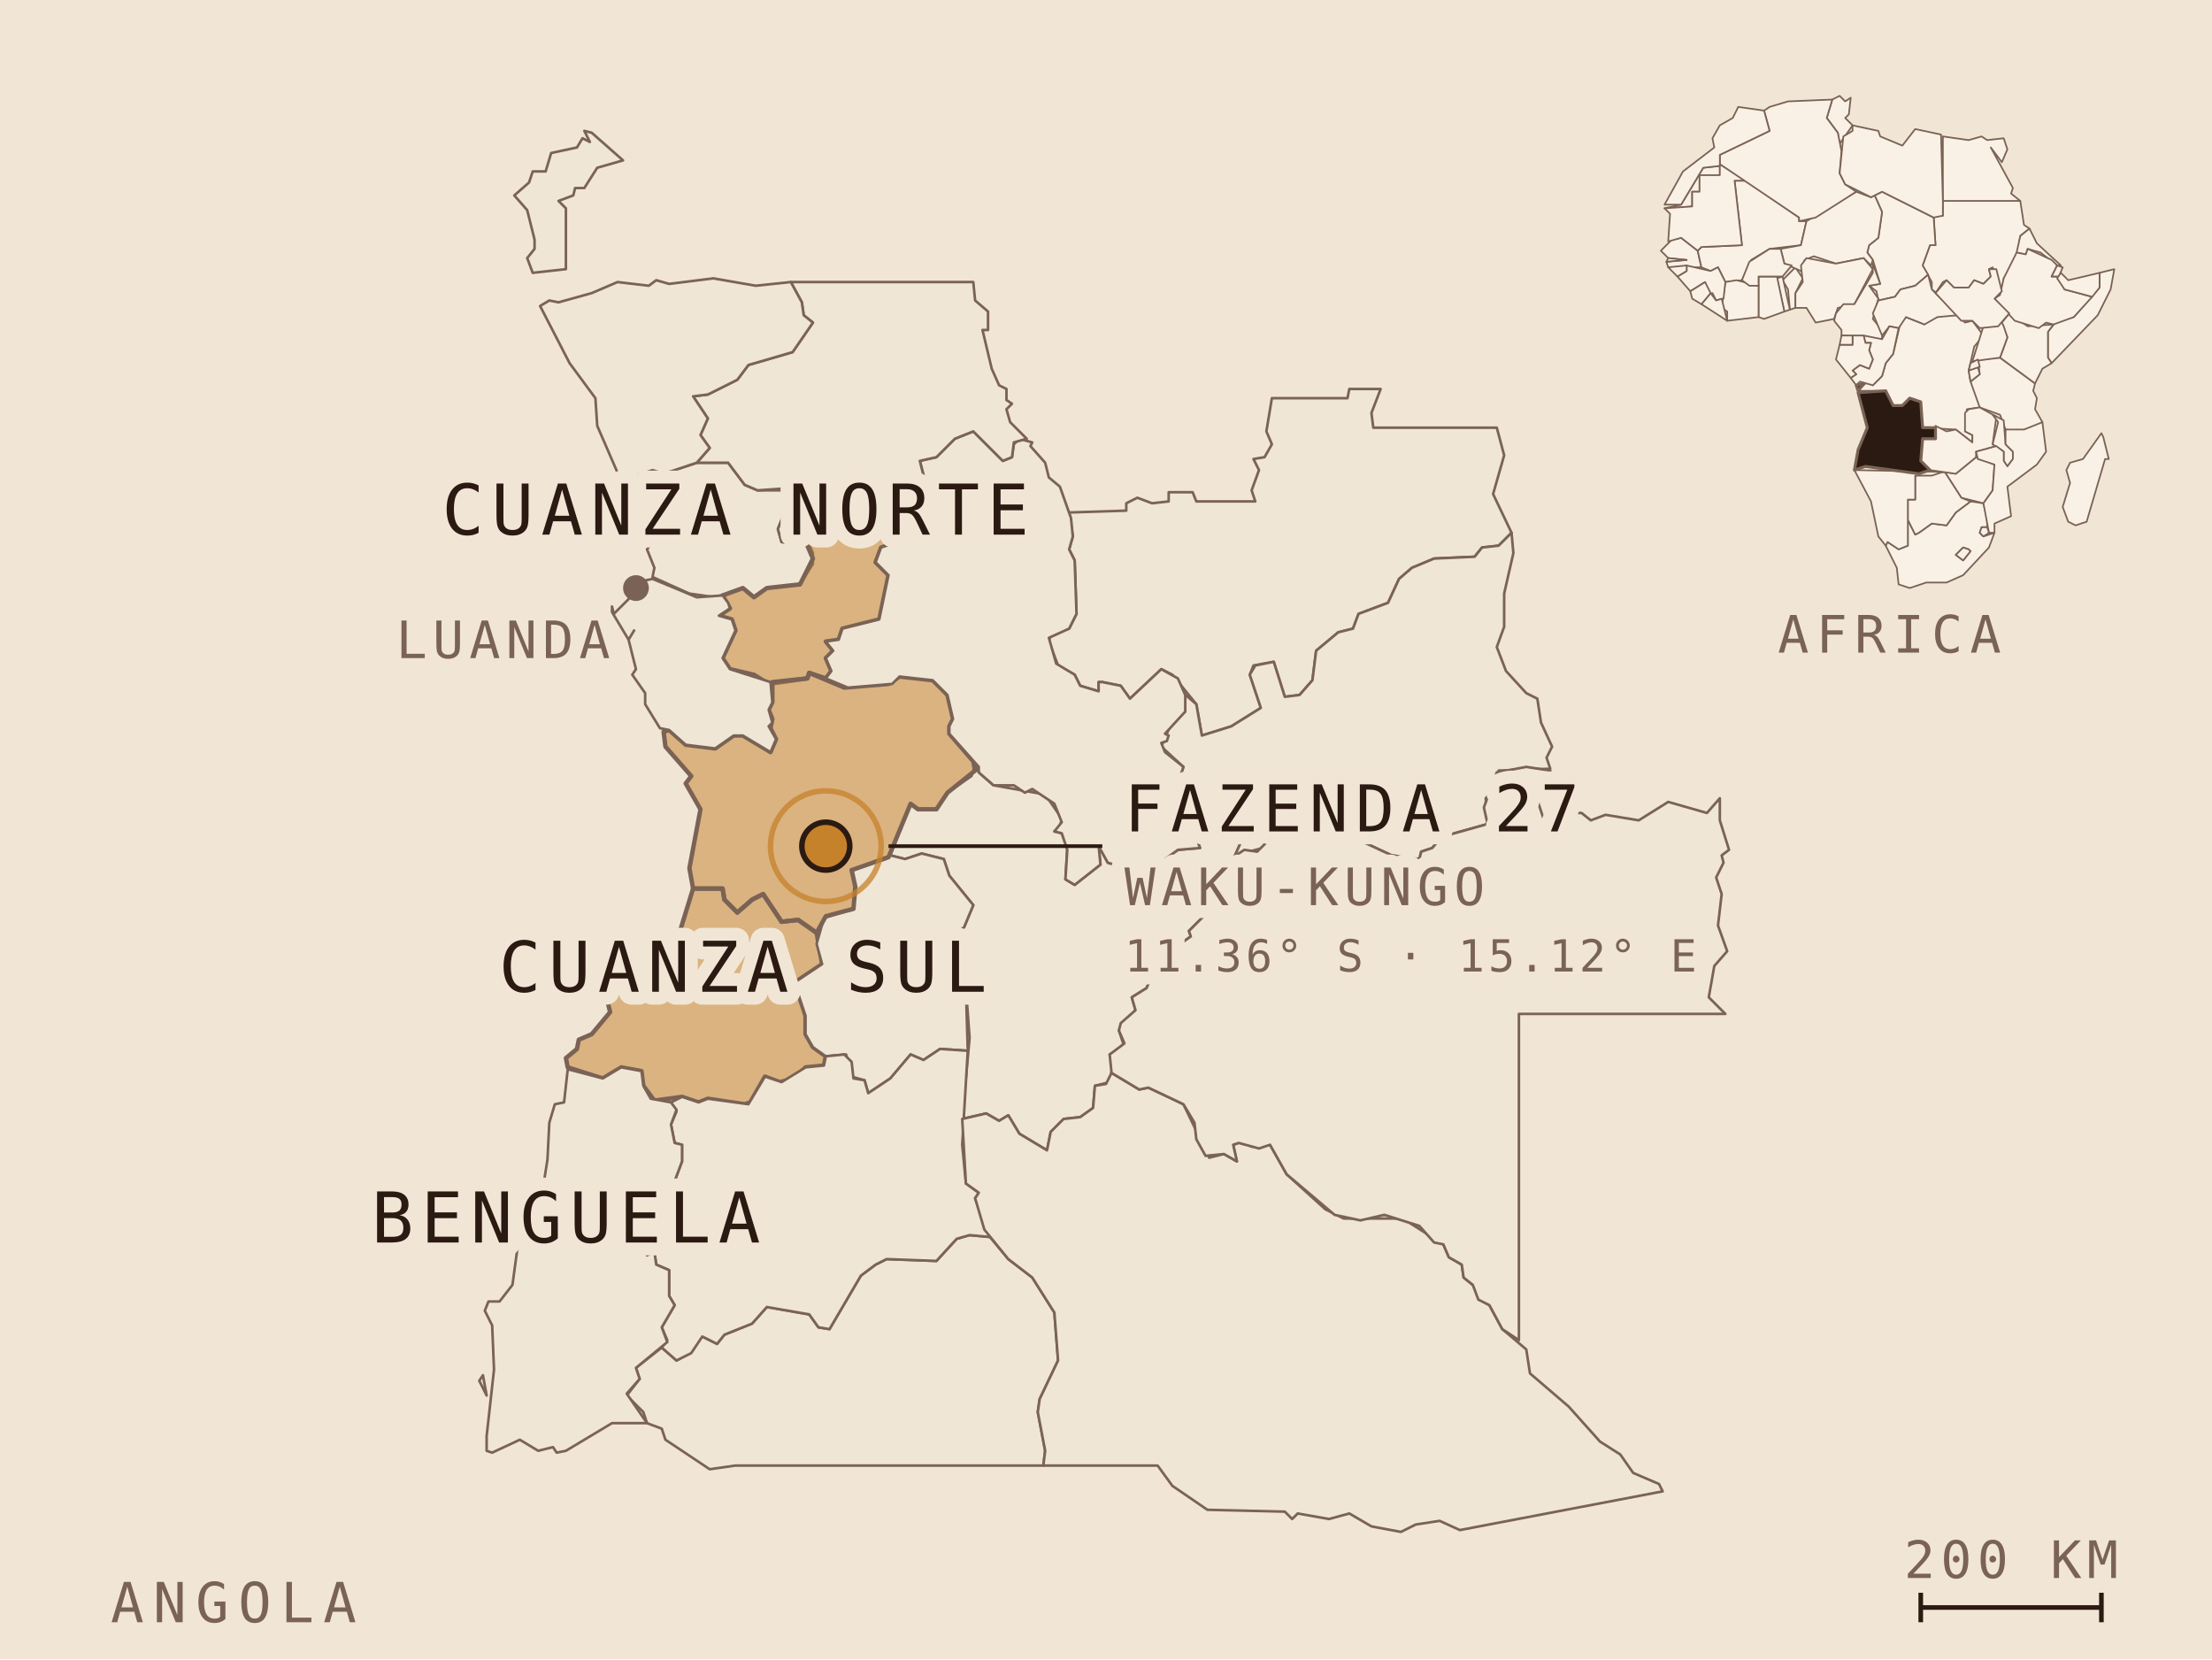
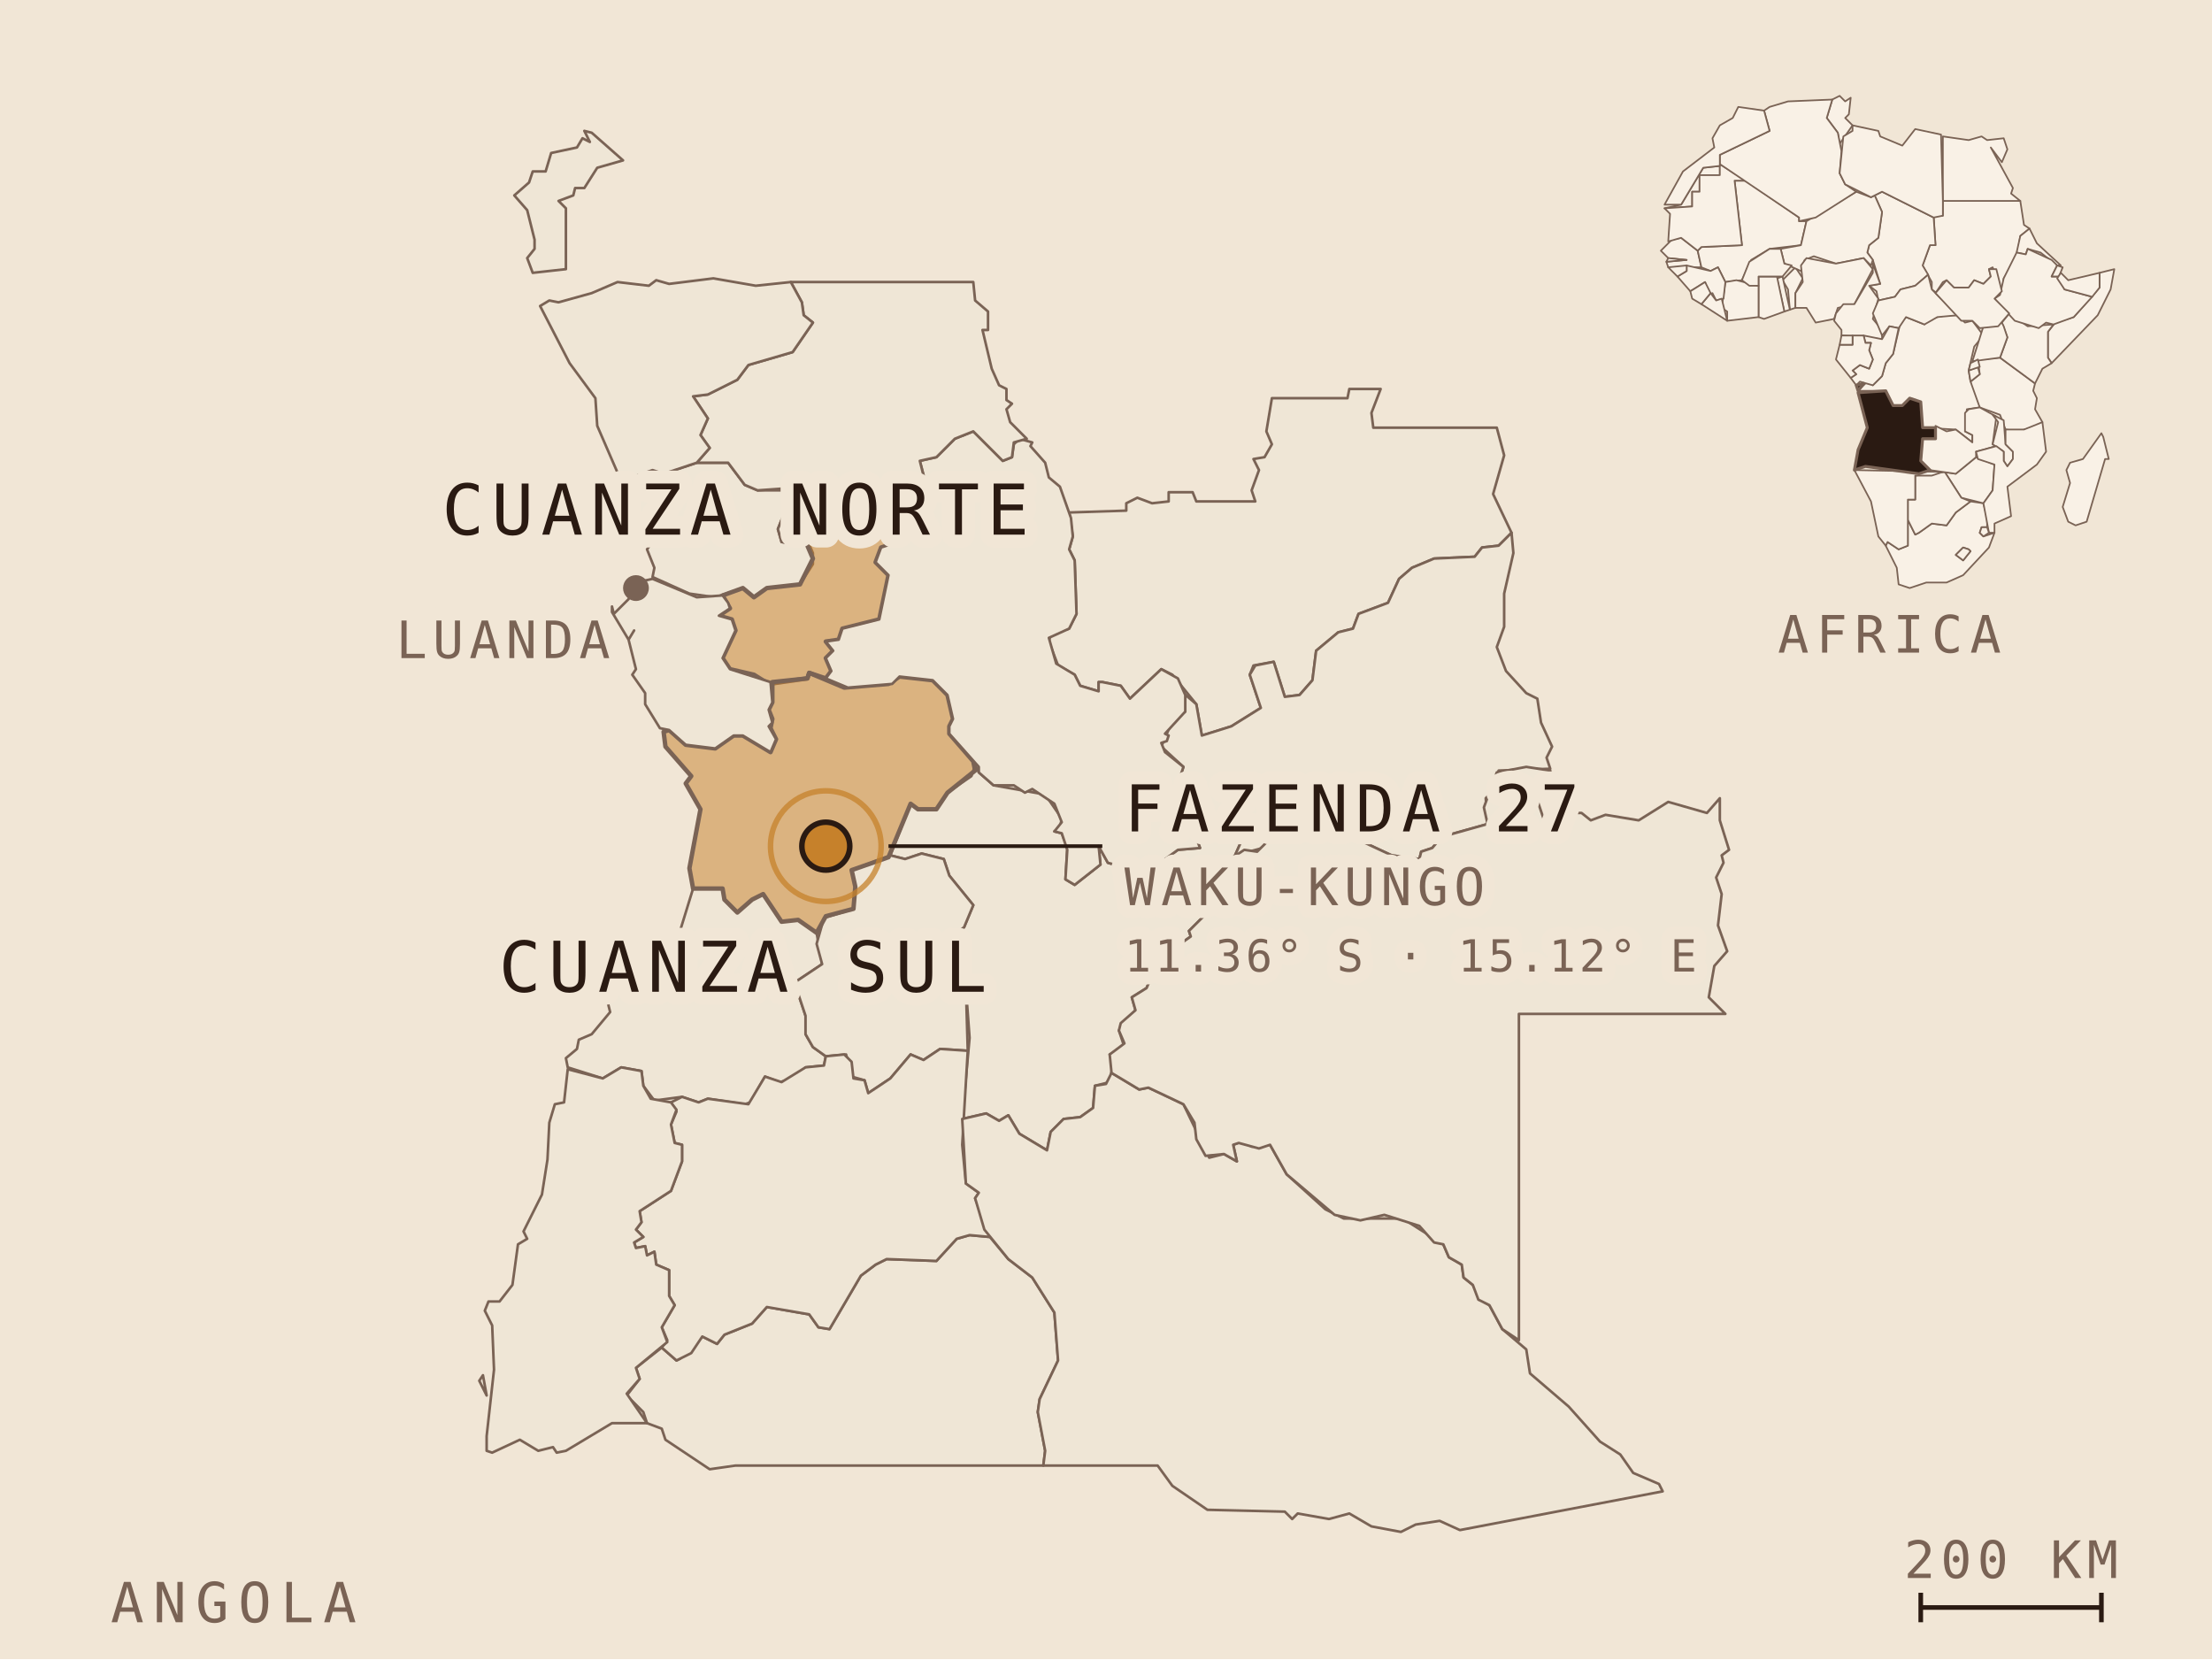
<svg xmlns="http://www.w3.org/2000/svg" viewBox="0 0 1200 900" font-family="'IBM Plex Mono',ui-monospace,Menlo,monospace">
  <rect width="1200" height="900" fill="#F1E6D6" />
  <path d="M378 251L360 257L354 255L337 261L341 262L338 263L354 294L351 298L355 308L354 313L374 322L388 324L403 319L409 324L416 319L434 317L441 306L441 300L438 293L434 291L430 295L424 294L422 287L426 277L427 266L411 266L404 263L395 251Z" fill="#EFE6D6" fill-opacity="1" stroke="#7A6355" stroke-width="1.4" stroke-linejoin="round" />
-   <path d="M443 506L433 499L424 500L414 485L408 488L400 495L393 488L392 482L376 482L368 508L361 515L358 523L351 529L343 528L329 541L331 549L321 561L314 564L313 569L307 574L308 579L327 585L337 579L348 581L349 589L355 597L370 595L379 598L384 596L404 599L407 598L415 584L423 587L431 585L437 579L447 578L448 573L441 568L437 561L437 551L431 533L446 523Z" fill="#C6812B" fill-opacity="0.5" stroke="#7A6355" stroke-width="2.4" stroke-linejoin="round" />
+   <path d="M443 506L433 499L424 500L414 485L408 488L400 495L393 488L392 482L376 482L368 508L361 515L358 523L351 529L343 528L329 541L331 549L321 561L314 564L313 569L307 574L308 579L327 585L337 579L348 581L349 589L355 597L370 595L379 598L384 596L404 599L407 598L415 584L423 587L431 585L437 579L447 578L448 573L441 568L437 561L437 551L431 533L446 523Z" fill="#EFE6D6" fill-opacity="1" stroke="#7A6355" stroke-width="1.4" stroke-linejoin="round" />
  <path d="M647 437L648 452L651 460L639 461L628 469L608 470L601 468L596 459L597 469L583 480L578 477L579 460L576 452L572 451L575 449L576 444L567 431L539 426L531 419L529 415L527 421L514 430L508 439L498 439L494 436L483 464L491 466L500 463L512 466L515 475L528 491L523 503L515 509L517 521L513 525L516 533L524 536L526 563L522 607L535 604L542 608L547 605L553 615L568 624L570 614L577 607L586 606L593 601L594 589L602 587L604 576L602 572L610 568L607 559L616 548L614 541L622 536L629 520L646 508L645 505L653 497L652 489L656 482L659 481L658 478L664 476L665 469L670 464L674 455L672 451L665 450Z" fill="#EFE6D6" fill-opacity="1" stroke="#7A6355" stroke-width="1.4" stroke-linejoin="round" />
  <path d="M321 72L317 71L320 77L316 75L313 80L299 83L296 93L289 93L287 99L279 106L286 114L290 130L290 135L286 140L289 148L307 146L307 113L303 109L311 106L312 102L317 102L324 91L338 87Z" fill="#EFE6D6" fill-opacity="1" stroke="#7A6355" stroke-width="1.4" stroke-linejoin="round" />
  <path d="M537 671L526 670L519 672L508 684L481 683L475 686L467 692L450 721L444 720L439 713L416 709L408 718L393 724L389 729L381 725L369 737L367 738L359 731L345 742L347 748L340 757L349 766L351 772L359 775L361 781L385 797L399 795L566 795L567 787L563 766L564 759L574 738L572 712L560 693L547 683Z" fill="#EFE6D6" fill-opacity="1" stroke="#7A6355" stroke-width="1.4" stroke-linejoin="round" />
  <path d="M448 573L459 572L462 584L469 586L471 593L483 585L494 572L501 575L510 569L525 570L524 536L516 533L513 525L517 521L515 509L523 503L528 491L515 475L512 466L500 463L491 466L483 464L462 472L464 481L463 493L447 498L443 512L446 523L431 533L437 551L437 561L441 568Z" fill="#EFE6D6" fill-opacity="1" stroke="#7A6355" stroke-width="1.4" stroke-linejoin="round" />
  <path d="M364 598L367 603L364 610L366 620L370 621L370 630L364 646L347 657L348 663L345 667L349 671L344 674L345 677L350 676L351 681L355 679L356 686L363 689L363 703L366 708L359 720L362 727L359 731L367 738L375 734L381 725L389 729L393 724L408 718L416 709L439 713L444 720L450 721L467 692L475 686L481 683L508 684L519 672L526 670L537 671L529 650L531 647L524 642L522 621L525 570L510 569L501 575L494 572L483 585L471 593L469 586L463 585L462 576L458 572L448 573L447 578L437 579L424 587L415 584L406 599L384 596L379 598L370 595Z" fill="#EFE6D6" fill-opacity="1" stroke="#7A6355" stroke-width="1.4" stroke-linejoin="round" />
  <path d="M522 607L524 642L531 647L529 650L534 667L547 683L560 693L572 712L574 738L564 759L563 766L567 787L566 795L628 795L636 806L655 819L697 820L701 824L704 821L721 824L732 821L744 828L760 831L768 827L781 825L792 830L902 809L900 805L886 799L879 789L868 782L851 763L830 745L828 732L815 721L808 708L803 705L799 697L794 693L793 686L786 682L783 675L761 661L729 661L719 656L698 637L689 621L679 622L674 619L669 621L671 630L664 626L656 628L642 599L623 590L618 591L603 582L600 588L594 589L593 601L586 606L577 607L570 614L568 624L553 615L547 605L542 608L535 604Z" fill="#EFE6D6" fill-opacity="1" stroke="#7A6355" stroke-width="1.4" stroke-linejoin="round" />
  <path d="M392 323L396 330L390 334L397 336L399 342L392 357L396 363L409 366L417 371L438 368L439 365L448 368L451 364L448 357L452 353L448 348L455 347L457 341L477 336L482 312L475 305L478 297L487 294L484 274L480 272L468 275L464 268L453 269L452 276L454 277L452 284L448 288L438 287L435 289L441 303L434 317L416 319L409 324L403 319Z" fill="#C6812B" fill-opacity="0.5" stroke="#7A6355" stroke-width="2.4" stroke-linejoin="round" />
  <path d="M443 506L448 497L463 493L464 481L462 472L482 465L494 436L498 439L508 439L514 430L529 418L528 413L515 398L515 394L517 390L514 377L506 369L488 367L482 371L458 373L439 365L438 368L419 370L419 381L417 385L419 390L418 395L421 401L418 408L403 399L398 399L388 406L372 404L363 396L360 397L361 405L375 421L372 425L380 439L374 471L376 482L392 482L393 488L400 495L408 488L414 485L424 500L433 499Z" fill="#C6812B" fill-opacity="0.5" stroke="#7A6355" stroke-width="2.4" stroke-linejoin="round" />
  <path d="M354 314L345 316L341 325L333 333L332 329L332 332L341 347L344 342L341 347L345 363L343 366L350 376L350 382L358 395L363 396L372 404L388 406L398 399L403 399L418 408L421 401L417 394L419 392L417 385L419 381L418 370L396 363L392 357L399 342L397 336L390 334L396 330L395 327L392 323L378 324Z" fill="#EFE6D6" fill-opacity="1" stroke="#7A6355" stroke-width="1.4" stroke-linejoin="round" />
  <path d="M820 289L810 268L816 247L812 232L745 232L744 224L749 211L732 211L731 216L690 216L687 234L690 241L686 248L680 249L683 255L679 266L681 272L649 272L647 267L634 267L634 272L625 273L617 270L611 273L611 277L580 278L582 291L580 298L583 304L584 333L580 341L570 344L569 348L574 361L583 366L586 372L596 375L596 370L598 370L608 372L613 379L630 363L636 366L649 382L652 399L668 394L684 384L678 366L680 361L691 359L697 378L705 377L712 369L714 353L726 343L734 341L737 333L753 327L759 314L766 308L778 303L800 302L804 297L813 296Z" fill="#EFE6D6" fill-opacity="1" stroke="#7A6355" stroke-width="1.4" stroke-linejoin="round" />
  <path d="M670 464L685 460L692 453L700 456L706 453L710 456L713 453L720 455L725 450L755 464L770 466L771 462L777 460L782 454L807 447L806 433L810 429L813 418L841 417L839 411L842 405L836 392L834 379L828 376L817 364L812 351L816 340L816 322L821 300L820 289L813 296L804 297L800 302L778 303L766 308L759 314L753 327L737 333L734 341L726 343L714 353L712 369L705 377L697 378L691 359L681 361L678 366L684 384L668 394L652 399L649 382L642 376L643 386L636 391L630 405L642 416L639 425L647 437L665 450L672 451L674 455Z" fill="#EFE6D6" fill-opacity="1" stroke="#7A6355" stroke-width="1.4" stroke-linejoin="round" />
  <path d="M647 437L639 425L642 416L632 408L630 403L633 402L634 399L632 398L643 386L643 377L639 368L630 363L613 379L608 372L598 370L596 370L596 375L586 372L583 366L573 360L569 346L580 341L584 333L583 304L580 298L582 291L581 281L575 264L569 259L567 251L559 242L560 240L553 238L550 241L549 248L544 250L528 234L518 238L508 248L499 250L504 269L501 278L492 284L486 283L487 294L478 297L475 305L482 312L477 336L457 341L455 347L448 348L452 353L448 357L451 364L448 368L460 373L484 371L488 367L506 369L514 377L517 390L515 394L515 398L531 416L531 419L539 426L550 426L556 430L560 428L572 436L576 446L572 451L576 452L579 461L578 477L583 480L597 469L596 459L601 468L608 470L628 469L639 461L651 460L648 452Z" fill="#EFE6D6" fill-opacity="1" stroke="#7A6355" stroke-width="1.4" stroke-linejoin="round" />
  <path d="M603 582L618 591L623 590L642 599L648 609L649 618L654 627L664 626L671 630L669 621L672 620L683 623L689 621L698 637L724 659L738 662L751 659L770 665L778 674L783 675L786 682L793 686L794 693L799 697L802 705L808 708L815 721L824 727L824 550L936 550L927 541L930 524L937 516L932 502L934 485L931 476L935 468L934 464L938 461L933 445L933 433L926 441L905 435L889 445L871 442L863 445L858 441L852 441L848 448L837 454L839 449L833 431L842 426L841 418L828 416L812 419L805 438L807 447L782 454L777 460L771 462L770 466L755 464L725 450L720 455L713 453L710 456L706 453L700 456L691 453L682 462L675 461L669 465L664 476L658 478L659 481L656 482L652 489L653 497L645 505L646 508L629 520L622 536L614 541L616 548L608 555L607 559L610 566L602 572Z" fill="#EFE6D6" fill-opacity="1" stroke="#7A6355" stroke-width="1.4" stroke-linejoin="round" />
  <path d="M262 746L260 749L264 757ZM308 580L306 598L301 599L298 609L297 629L294 648L284 668L286 672L281 675L278 697L271 706L265 706L263 711L267 719L268 743L264 779L264 787L267 788L282 781L292 787L300 785L302 788L307 787L332 772L351 772L340 756L347 748L345 742L362 728L359 720L366 708L363 703L363 689L356 686L355 679L351 681L350 676L345 677L344 674L349 671L345 667L348 663L347 657L364 646L370 630L370 621L366 620L364 610L367 602L364 598L353 596L349 589L348 581L337 579L327 585Z" fill="#EFE6D6" fill-opacity="1" stroke="#7A6355" stroke-width="1.4" stroke-linejoin="round" />
  <path d="M434 291L437 287L448 288L454 277L452 276L453 269L456 268L464 268L469 275L481 272L484 274L486 283L492 284L500 280L504 270L499 250L508 248L518 238L528 234L544 250L549 248L550 240L557 238L548 229L546 222L549 219L546 217L546 211L542 209L538 200L533 179L536 179L536 169L529 163L528 153L429 153L435 164L436 171L441 175L430 191L406 198L400 206L384 214L376 215L384 227L380 236L385 243L378 251L395 251L404 263L411 266L425 265L426 277L422 287L424 294L430 295Z" fill="#EFE6D6" fill-opacity="1" stroke="#7A6355" stroke-width="1.4" stroke-linejoin="round" />
  <path d="M378 251L385 243L380 236L384 227L376 215L384 214L400 206L406 198L430 191L441 175L436 171L435 164L429 153L410 155L387 151L363 154L356 152L352 155L335 153L321 159L303 164L298 163L293 166L309 197L323 216L324 231L337 261L354 255L360 257Z" fill="#EFE6D6" fill-opacity="1" stroke="#7A6355" stroke-width="1.4" stroke-linejoin="round" />
  <circle cx="345" cy="319" r="7" fill="#7A6355" />
  <line x1="482" y1="459" x2="598" y2="459" stroke="#2A1A12" stroke-width="2" />
  <circle cx="448" cy="459" r="30" fill="none" stroke="#C6812B" stroke-width="3" opacity=".75" />
  <circle cx="448" cy="459" r="13" fill="#C6812B" stroke="#2A1A12" stroke-width="3" />
  <path d="M1042 864v16M1042 872h98M1140 864v16" stroke="#2A1A12" stroke-width="2.5" fill="none" />
  <path d="M1085 194L1104 208L1103 212L1105 216L1104 222L1108 229L1105 231L1095 234L1088 233L1085 225L1074 221L1070 215L1069 207L1074 203L1073 195Z" fill="#F9F1E6" stroke="#7A6355" stroke-width="0.9" stroke-linejoin="round" />
  <path d="M933 88L933 95L922 95L922 104L918 104L918 112L903 113L912 111L924 91L933 90Z" fill="#F9F1E6" stroke="#7A6355" stroke-width="0.9" stroke-linejoin="round" />
  <path d="M1069 207L1074 221L1067 222L1066 234L1070 236L1070 240L1061 233L1043 232L1042 218L1036 216L1032 220L1027 220L1023 212L1008 212L1013 207L1016 209L1021 204L1023 197L1027 192L1031 175L1034 172L1044 176L1046 173L1056 171L1062 171L1066 175L1070 174L1076 182L1071 188L1068 201Z" fill="#F9F1E6" stroke="#7A6355" stroke-width="0.9" stroke-linejoin="round" />
  <path d="M1113 197L1111 194L1111 180L1115 175L1125 172L1139 156L1139 148L1147 146L1145 157L1138 171Z" fill="#F9F1E6" stroke="#7A6355" stroke-width="0.9" stroke-linejoin="round" />
  <path d="M1104 208L1085 194L1089 183L1086 175L1090 170L1100 177L1114 176L1111 180L1111 194L1113 197L1108 200Z" fill="#F9F1E6" stroke="#7A6355" stroke-width="0.9" stroke-linejoin="round" />
  <path d="M1052 160L1048 157L1048 153L1043 144L1047 133L1050 133L1049 117L1054 117L1054 109L1096 109L1098 122L1101 124L1096 128L1094 140L1087 151L1086 158L1081 145L1079 146L1080 150L1076 154L1071 152L1068 156L1060 156L1056 152L1054 153L1050 159Z" fill="#F9F1E6" stroke="#7A6355" stroke-width="0.9" stroke-linejoin="round" />
  <path d="M1049 118L1050 133L1047 133L1043 144L1046 149L1039 155L1031 157L1028 161L1019 163L1018 158L1014 155L1020 154L1016 141L1013 137L1014 133L1019 129L1021 115L1017 106L1021 104Z" fill="#F9F1E6" stroke="#7A6355" stroke-width="0.9" stroke-linejoin="round" />
  <path d="M1023 296L1024 294L1030 298L1035 296L1035 282L1039 290L1041 289L1048 284L1056 285L1061 278L1069 272L1076 273L1078 281L1078 286L1075 286L1074 289L1076 291L1082 289L1079 297L1065 312L1056 316L1045 316L1036 319L1030 317L1029 308ZM1068 298L1065 297L1061 301L1065 304L1069 299Z" fill="#F9F1E6" stroke="#7A6355" stroke-width="0.9" stroke-linejoin="round" />
  <path d="M1068 298L1069 299L1065 304L1061 301L1065 297Z" fill="#F9F1E6" stroke="#7A6355" stroke-width="0.9" stroke-linejoin="round" />
  <path d="M1076 273L1064 270L1055 256L1061 257L1072 248L1082 252L1081 266Z" fill="#F9F1E6" stroke="#7A6355" stroke-width="0.9" stroke-linejoin="round" />
  <path d="M1069 272L1061 278L1056 285L1048 284L1041 289L1039 290L1035 282L1035 271L1039 271L1039 258L1055 256L1064 270Z" fill="#F9F1E6" stroke="#7A6355" stroke-width="0.9" stroke-linejoin="round" />
  <path d="M1035 282L1035 296L1030 298L1024 294L1023 296L1019 291L1015 272L1006 255L1054 256L1048 258L1039 258L1039 271L1035 271Z" fill="#F9F1E6" stroke="#7A6355" stroke-width="0.9" stroke-linejoin="round" />
  <path d="M905 140L901 136L907 130L912 129L921 136L923 145L905 145L904 142L915 141Z" fill="#F9F1E6" stroke="#7A6355" stroke-width="0.9" stroke-linejoin="round" />
  <path d="M923 145L921 136L923 134L945 133L941 98L947 98L976 118L976 120L980 120L977 133L960 135L950 141L945 152L936 153L932 145L928 147Z" fill="#F9F1E6" stroke="#7A6355" stroke-width="0.9" stroke-linejoin="round" />
  <path d="M903 113L918 112L918 104L922 104L922 95L933 95L933 89L947 98L941 98L945 133L923 134L921 136L912 129L905 131L906 116Z" fill="#F9F1E6" stroke="#7A6355" stroke-width="0.9" stroke-linejoin="round" />
  <path d="M974 167L971 168L970 157L967 152L974 145L978 151L974 159Z" fill="#F9F1E6" stroke="#7A6355" stroke-width="0.9" stroke-linejoin="round" />
  <path d="M1017 106L1021 115L1019 129L1014 133L1013 137L1016 141L1015 144L1011 140L996 143L984 139L979 141L977 147L968 143L966 135L977 133L980 120L1007 104L1015 107Z" fill="#F9F1E6" stroke="#7A6355" stroke-width="0.9" stroke-linejoin="round" />
  <path d="M974 167L974 159L978 153L977 144L980 140L996 143L1011 140L1016 146L1006 165L997 167L995 173L985 175L980 167Z" fill="#F9F1E6" stroke="#7A6355" stroke-width="0.9" stroke-linejoin="round" />
  <path d="M1016 143L1020 154L1014 155L1019 162L1016 173L1021 179L1021 184L999 182L999 179L995 174L996 170L1000 165L1006 165L1016 148Z" fill="#F9F1E6" stroke="#7A6355" stroke-width="0.9" stroke-linejoin="round" />
  <path d="M967 150L971 168L968 169L964 151Z" fill="#F9F1E6" stroke="#7A6355" stroke-width="0.9" stroke-linejoin="round" />
  <path d="M964 150L968 169L957 173L954 172L954 150Z" fill="#F9F1E6" stroke="#7A6355" stroke-width="0.9" stroke-linejoin="round" />
  <path d="M936 153L942 152L954 155L954 172L937 174L937 169L934 167Z" fill="#F9F1E6" stroke="#7A6355" stroke-width="0.9" stroke-linejoin="round" />
  <path d="M915 144L928 147L932 145L936 153L935 162L931 163L929 159L927 160L925 153L917 158L910 150L915 147Z" fill="#F9F1E6" stroke="#7A6355" stroke-width="0.9" stroke-linejoin="round" />
  <path d="M905 145L915 144L915 147L910 150Z" fill="#F9F1E6" stroke="#7A6355" stroke-width="0.9" stroke-linejoin="round" />
  <path d="M934 162L937 174L923 165L928 159L931 163Z" fill="#F9F1E6" stroke="#7A6355" stroke-width="0.9" stroke-linejoin="round" />
  <path d="M917 158L925 153L928 159L923 165L918 162Z" fill="#F9F1E6" stroke="#7A6355" stroke-width="0.9" stroke-linejoin="round" />
  <path d="M945 152L949 142L960 135L966 135L968 143L972 144L967 150L954 150L954 155L949 155Z" fill="#F9F1E6" stroke="#7A6355" stroke-width="0.9" stroke-linejoin="round" />
  <path d="M1062 171L1051 172L1044 176L1034 172L1030 178L1025 177L1021 182L1016 170L1019 163L1028 161L1031 157L1039 155L1046 149L1048 157Z" fill="#F9F1E6" stroke="#7A6355" stroke-width="0.9" stroke-linejoin="round" />
  <path d="M1030 178L1027 192L1023 197L1021 204L1016 209L1009 207L1007 209L1004 205L1007 203L1005 201L1009 198L1014 200L1016 195L1014 190L1015 186L1012 186L1011 182L1021 184L1025 177Z" fill="#F9F1E6" stroke="#7A6355" stroke-width="0.9" stroke-linejoin="round" />
  <path d="M1005 182L1011 182L1012 186L1015 186L1014 190L1016 195L1014 200L1009 198L1005 201L1007 203L1004 205L996 195L998 187L1005 187Z" fill="#F9F1E6" stroke="#7A6355" stroke-width="0.9" stroke-linejoin="round" />
  <path d="M999 182L1005 182L1005 187L998 187Z" fill="#F9F1E6" stroke="#7A6355" stroke-width="0.9" stroke-linejoin="round" />
  <path d="M1074 221L1083 226L1081 241L1083 242L1072 245L1072 248L1061 257L1047 255L1042 250L1043 238L1050 238L1050 231L1056 234L1061 233L1070 240L1070 236L1066 234L1066 224L1068 222Z" fill="#F9F1E6" stroke="#7A6355" stroke-width="0.9" stroke-linejoin="round" />
  <path d="M1081 225L1087 228L1088 241L1092 245L1092 249L1089 253L1087 250L1087 245L1081 241L1084 229Z" fill="#F9F1E6" stroke="#7A6355" stroke-width="0.9" stroke-linejoin="round" />
  <path d="M1088 233L1098 233L1108 229L1110 245L1105 252L1089 264L1091 280L1082 284L1082 289L1079 289L1076 273L1081 266L1082 252L1073 249L1072 245L1083 242L1087 245L1087 250L1089 253L1092 249L1092 245L1088 241Z" fill="#F9F1E6" stroke="#7A6355" stroke-width="0.9" stroke-linejoin="round" />
  <path d="M1079 289L1076 291L1074 289L1075 286L1078 286Z" fill="#F9F1E6" stroke="#7A6355" stroke-width="0.9" stroke-linejoin="round" />
  <path d="M1011 208L1008 212L1007 209ZM1008 213L1023 212L1027 220L1032 220L1036 216L1042 218L1043 232L1050 232L1050 238L1043 238L1042 250L1047 255L1041 257L1012 253L1006 255L1008 244L1013 232Z" fill="#2A1A12" stroke="#7A6355" stroke-width="1.6" stroke-linejoin="round" />
  <path d="M1073 199L1074 203L1069 207L1068 201Z" fill="#F9F1E6" stroke="#7A6355" stroke-width="0.9" stroke-linejoin="round" />
  <path d="M1141 237L1144 249L1142 249L1132 283L1126 285L1122 283L1119 275L1123 262L1121 255L1123 251L1130 249L1140 235Z" fill="#F9F1E6" stroke="#7A6355" stroke-width="0.9" stroke-linejoin="round" />
  <path d="M905 140L915 141L904 142Z" fill="#F9F1E6" stroke="#7A6355" stroke-width="0.9" stroke-linejoin="round" />
  <path d="M998 78L997 72L991 64L994 54L998 52L1001 55L1004 53L1003 62L1001 64L1005 68Z" fill="#F9F1E6" stroke="#7A6355" stroke-width="0.9" stroke-linejoin="round" />
  <path d="M933 89L933 84L960 71L957 60L960 58L970 55L994 54L991 64L997 72L999 82L998 94L1001 100L1007 104L985 118L976 120L976 118Z" fill="#F9F1E6" stroke="#7A6355" stroke-width="0.9" stroke-linejoin="round" />
  <path d="M1094 137L1096 128L1101 124L1105 132L1118 144L1116 144L1107 137L1100 135L1099 138Z" fill="#F9F1E6" stroke="#7A6355" stroke-width="0.9" stroke-linejoin="round" />
  <path d="M957 60L960 71L933 84L933 90L924 91L912 111L903 111L913 93L930 80L929 75L933 68L940 64L943 58Z" fill="#F9F1E6" stroke="#7A6355" stroke-width="0.9" stroke-linejoin="round" />
  <path d="M1096 109L1054 109L1054 74L1068 76L1075 74L1078 76L1087 75L1089 81L1086 88L1080 80L1092 102L1091 105Z" fill="#F9F1E6" stroke="#7A6355" stroke-width="0.9" stroke-linejoin="round" />
  <path d="M1054 109L1054 117L1049 118L1021 104L1015 107L1001 100L998 94L1000 74L1005 71L1005 68L1019 71L1020 74L1032 79L1039 70L1053 73Z" fill="#F9F1E6" stroke="#7A6355" stroke-width="0.9" stroke-linejoin="round" />
  <path d="M1135 161L1125 172L1114 176L1110 175L1106 178L1093 174L1082 162L1085 160L1087 151L1094 137L1099 138L1100 135L1113 141L1116 144L1113 150L1117 150L1120 157Z" fill="#F9F1E6" stroke="#7A6355" stroke-width="0.9" stroke-linejoin="round" />
  <path d="M1116 144L1119 145L1117 150L1113 150Z" fill="#F9F1E6" stroke="#7A6355" stroke-width="0.9" stroke-linejoin="round" />
  <path d="M1139 148L1139 156L1135 161L1120 157L1116 151L1118 148L1122 152Z" fill="#F9F1E6" stroke="#7A6355" stroke-width="0.9" stroke-linejoin="round" />
  <path d="M1085 194L1070 196L1076 177L1086 175L1087 177L1089 183Z" fill="#F9F1E6" stroke="#7A6355" stroke-width="0.9" stroke-linejoin="round" />
  <path d="M1073 195L1074 199L1068 201L1069 197Z" fill="#F9F1E6" stroke="#7A6355" stroke-width="0.9" stroke-linejoin="round" />
  <path d="M1074 178L1070 174L1064 174L1050 159L1056 152L1060 156L1068 156L1071 152L1076 154L1080 150L1079 146L1083 146L1086 158L1082 162L1090 170L1084 177Z" fill="#F9F1E6" stroke="#7A6355" stroke-width="0.9" stroke-linejoin="round" />
-   <text x="307" y="674" text-anchor="middle" font-size="38" letter-spacing="4" fill="#2A1A12" paint-order="stroke" stroke="#F1E6D6" stroke-width="14" stroke-linejoin="round">BENGUELA</text>
  <text x="399" y="290" text-anchor="middle" font-size="38" letter-spacing="4" fill="#2A1A12" paint-order="stroke" stroke="#F1E6D6" stroke-width="14" stroke-linejoin="round">CUANZA NORTE</text>
  <text x="403" y="538" text-anchor="middle" font-size="38" letter-spacing="4" fill="#2A1A12" paint-order="stroke" stroke="#F1E6D6" stroke-width="14" stroke-linejoin="round">CUANZA SUL</text>
  <text x="331" y="357" text-anchor="end" font-size="28" letter-spacing="3" fill="#7A6355" paint-order="stroke" stroke="#F1E6D6" stroke-width="14" stroke-linejoin="round">LUANDA</text>
  <text x="610" y="451" font-size="35" font-weight="500" letter-spacing="4" fill="#2A1A12" paint-order="stroke" stroke="#F1E6D6" stroke-width="14" stroke-linejoin="round">FAZENDA 27</text>
  <text x="610" y="491" font-size="28" letter-spacing="3" fill="#7A6355" paint-order="stroke" stroke="#F1E6D6" stroke-width="14" stroke-linejoin="round">WAKU-KUNGO</text>
  <text x="610" y="527" font-size="24" letter-spacing="2" fill="#7A6355" paint-order="stroke" stroke="#F1E6D6" stroke-width="14" stroke-linejoin="round">11.36° S · 15.12° E</text>
  <text x="60" y="880" font-size="30" letter-spacing="5" fill="#7A6355" paint-order="stroke" stroke="#F1E6D6" stroke-width="14" stroke-linejoin="round">ANGOLA</text>
  <text x="1091" y="856" text-anchor="middle" font-size="28" letter-spacing="3" fill="#7A6355" paint-order="stroke" stroke="#F1E6D6" stroke-width="14" stroke-linejoin="round">200 KM</text>
  <text x="1025" y="354" text-anchor="middle" font-size="28" letter-spacing="4" fill="#7A6355" paint-order="stroke" stroke="#F1E6D6" stroke-width="14" stroke-linejoin="round">AFRICA</text>
</svg>
